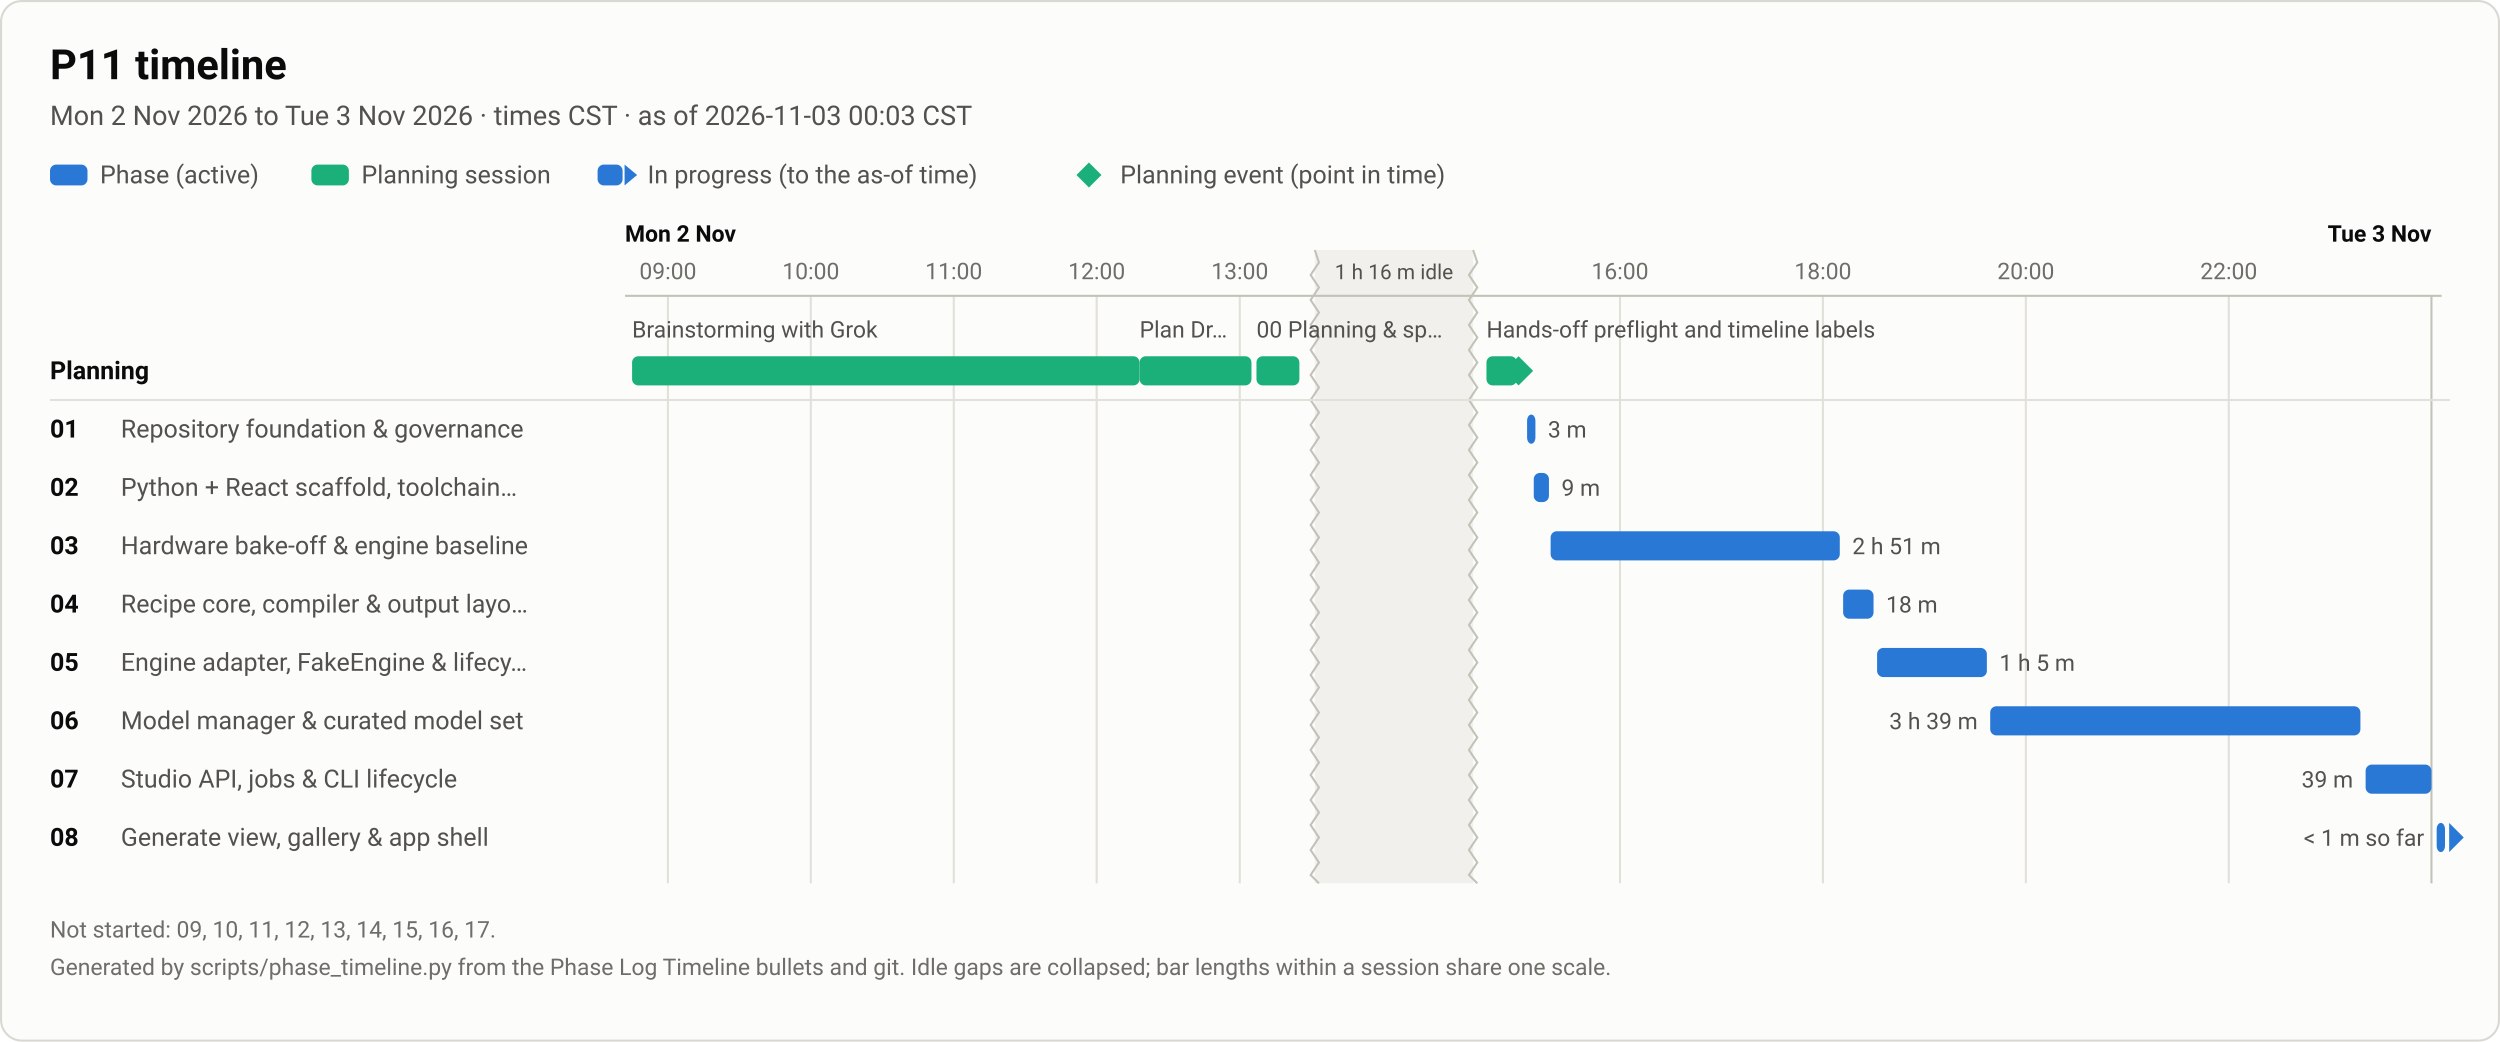
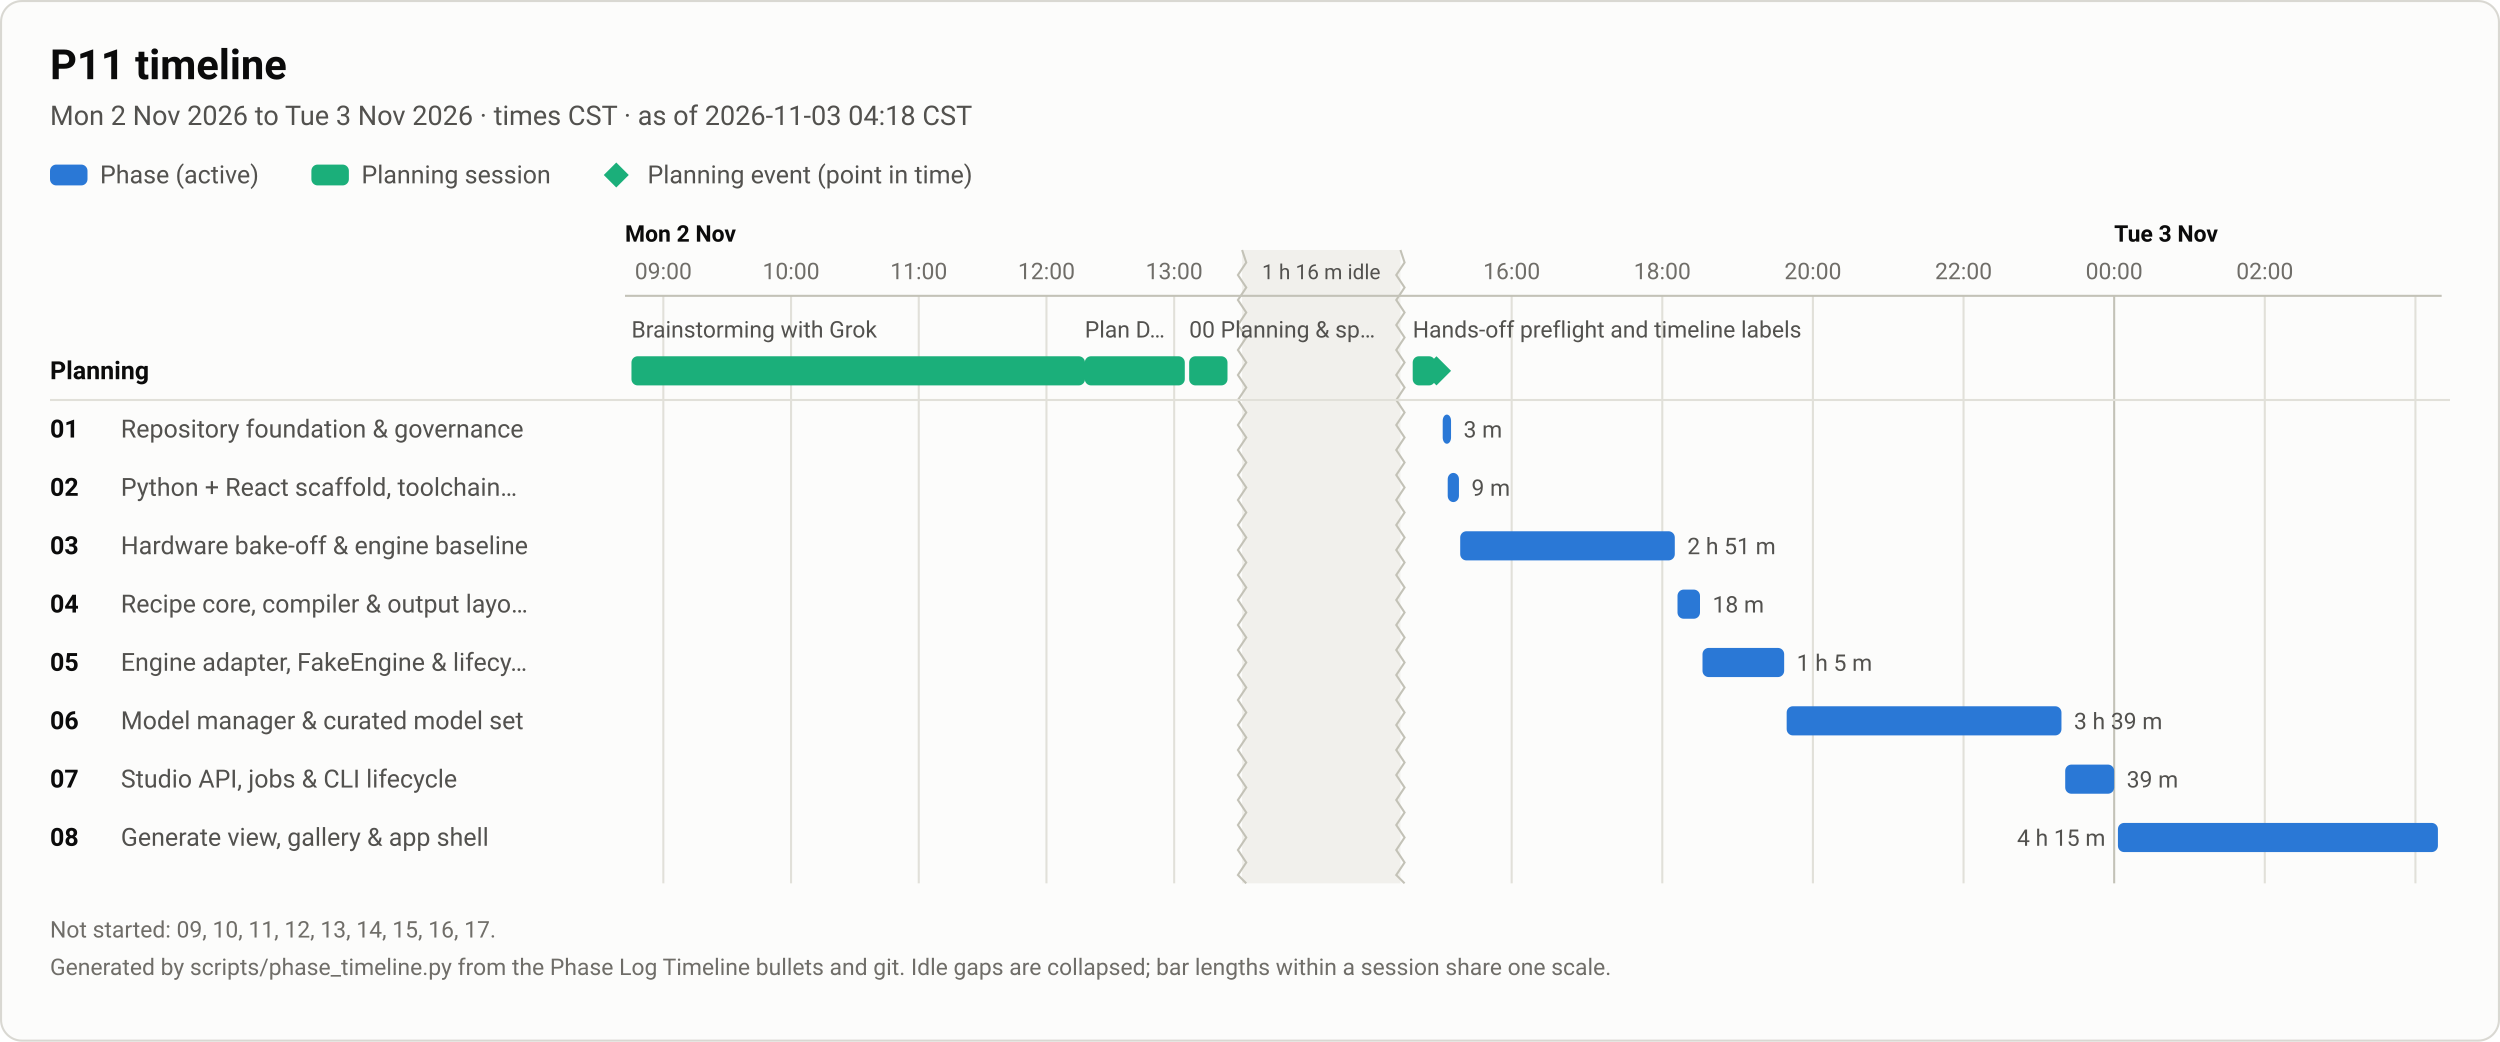
<svg xmlns="http://www.w3.org/2000/svg" width="1200" height="500" viewBox="0 0 1200 500" role="img" aria-labelledby="tl-title tl-desc" font-family="system-ui, -apple-system, &quot;Segoe UI&quot;, Roboto, sans-serif" data-timeline-format="1">
  <style>.card{fill:#fcfcfb;stroke:#d9d8d2}.t1{fill:#0b0b0b}.t2{fill:#52514e}.t3{fill:#6f6d68}.grid{stroke:#e1e0d9}.axis{stroke:#c3c2b7}.brk{fill:#f1f0ec}.brke{stroke:#c3c2b7;fill:none}.ph{fill:#2a78d6}.pl{fill:#1baf7a}.tail{stroke:#2a78d6}.tailpl{stroke:#1baf7a}.hb{fill:#fbe1d6}.hl{stroke:#eb6834}.wo{stroke:#eb6834;fill:none}.ap{stroke:#0b0b0b;fill:none}.sep{stroke:#e1e0d9}text{font-variant-numeric:tabular-nums}@media (prefers-color-scheme: dark){.card{fill:#1a1a19;stroke:#3a3a37}.t1{fill:#f0efec}.t2{fill:#c3c2b7}.t3{fill:#a3a19a}.grid{stroke:#2c2c2a}.axis{stroke:#4a4a46}.brk{fill:#262624}.brke{stroke:#4a4a46;fill:none}.ph{fill:#3987e5}.pl{fill:#199e70}.tail{stroke:#3987e5}.tailpl{stroke:#199e70}.hb{fill:#4a2a1c}.hl{stroke:#d95926}.wo{stroke:#d95926;fill:none}.ap{stroke:#f0efec;fill:none}.sep{stroke:#2c2c2a}}</style>
  <defs>
    <pattern id="tl-hatch" patternUnits="userSpaceOnUse" width="6" height="6" patternTransform="rotate(45)">
      <rect class="hb" width="6" height="6" />
      <line class="hl" x1="1.5" y1="0" x2="1.5" y2="6" stroke-width="2.4" />
    </pattern>
  </defs>
  <rect class="card" x="0.5" y="0.5" width="1199" height="499" rx="10" />
  <text class="t1" x="24" y="38" font-size="20" font-weight="600">P11 timeline</text>
-   <text class="t2" x="24" y="60" font-size="13">Mon 2 Nov 2026 to Tue 3 Nov 2026 · times CST · as of 2026-11-03 00:03 CST</text>
+   <text class="t2" x="24" y="60" font-size="13">Mon 2 Nov 2026 to Tue 3 Nov 2026 · times CST · as of 2026-11-03 04:18 CST</text>
  <rect class="ph" x="24.0" y="79" width="18" height="10" rx="3" />
  <text class="t2" x="48" y="88" font-size="12">Phase (active)</text>
  <rect class="pl" x="149.462" y="79" width="18" height="10" rx="3" />
  <text class="t2" x="173.5" y="88" font-size="12">Planning session</text>
-   <rect class="ph" x="286.848" y="79" width="12" height="10" rx="3" />
-   <path class="ph" d="M299.8 79l6 5l-6 5z" />
-   <text class="t2" x="310.8" y="88" font-size="12">In progress (to the as-of time)</text>
-   <path class="pl" d="M522.7 78l6 6l-6 6l-6-6z" />
-   <text class="t2" x="537.7" y="88" font-size="12">Planning event (point in time)</text>
+   <path class="pl" d="M295.8 78l6 6l-6 6l-6-6z" />
+   <text class="t2" x="310.8" y="88" font-size="12">Planning event (point in time)</text>
  <text class="t1" x="300" y="116" font-size="11" font-weight="600">Mon 2 Nov</text>
-   <line class="grid" x1="320.6" x2="320.6" y1="142" y2="424" stroke-width="1" />
-   <text class="t3" x="320.6" y="134" font-size="11" text-anchor="middle">09:00</text>
-   <line class="grid" x1="389.2" x2="389.2" y1="142" y2="424" stroke-width="1" />
-   <text class="t3" x="389.2" y="134" font-size="11" text-anchor="middle">10:00</text>
-   <line class="grid" x1="457.8" x2="457.8" y1="142" y2="424" stroke-width="1" />
-   <text class="t3" x="457.8" y="134" font-size="11" text-anchor="middle">11:00</text>
-   <line class="grid" x1="526.4" x2="526.4" y1="142" y2="424" stroke-width="1" />
-   <text class="t3" x="526.4" y="134" font-size="11" text-anchor="middle">12:00</text>
-   <line class="grid" x1="595.1" x2="595.1" y1="142" y2="424" stroke-width="1" />
-   <text class="t3" x="595.1" y="134" font-size="11" text-anchor="middle">13:00</text>
-   <rect class="brk" x="631.1" y="120" width="76" height="304" />
-   <path class="brke" stroke-width="1" d="M631.1 120L633.1 126L629.1 132L633.1 138L629.1 144L633.1 150L629.1 156L633.1 162L629.1 168L633.1 174L629.1 180L633.1 186L629.1 192L633.1 198L629.1 204L633.1 210L629.1 216L633.1 222L629.1 228L633.1 234L629.1 240L633.1 246L629.1 252L633.1 258L629.1 264L633.1 270L629.1 276L633.1 282L629.1 288L633.1 294L629.1 300L633.1 306L629.1 312L633.1 318L629.1 324L633.1 330L629.1 336L633.1 342L629.1 348L633.1 354L629.1 360L633.1 366L629.1 372L633.1 378L629.1 384L633.1 390L629.1 396L633.1 402L629.1 408L633.1 414L629.1 420L633.1 424" />
-   <path class="brke" stroke-width="1" d="M707.1 120L709.1 126L705.1 132L709.1 138L705.1 144L709.1 150L705.1 156L709.1 162L705.1 168L709.1 174L705.1 180L709.1 186L705.1 192L709.1 198L705.1 204L709.1 210L705.1 216L709.1 222L705.1 228L709.1 234L705.1 240L709.1 246L705.1 252L709.1 258L705.1 264L709.1 270L705.1 276L709.1 282L705.1 288L709.1 294L705.1 300L709.1 306L705.1 312L709.1 318L705.1 324L709.1 330L705.1 336L709.1 342L705.1 348L709.1 354L705.1 360L709.1 366L705.1 372L709.1 378L705.1 384L709.1 390L705.1 396L709.1 402L705.1 408L709.1 414L705.1 420L709.1 424" />
-   <text class="t2" x="669.1" y="134" font-size="10" text-anchor="middle">1 h 16 m idle</text>
-   <line class="grid" x1="777.6" x2="777.6" y1="142" y2="424" stroke-width="1" />
-   <text class="t3" x="777.6" y="134" font-size="11" text-anchor="middle">16:00</text>
-   <line class="grid" x1="875" x2="875" y1="142" y2="424" stroke-width="1" />
-   <text class="t3" x="875" y="134" font-size="11" text-anchor="middle">18:00</text>
-   <line class="grid" x1="972.4" x2="972.4" y1="142" y2="424" stroke-width="1" />
-   <text class="t3" x="972.4" y="134" font-size="11" text-anchor="middle">20:00</text>
-   <line class="grid" x1="1069.8" x2="1069.8" y1="142" y2="424" stroke-width="1" />
-   <text class="t3" x="1069.8" y="134" font-size="11" text-anchor="middle">22:00</text>
-   <line class="axis" x1="1167.1" x2="1167.1" y1="142" y2="424" stroke-width="1" />
-   <text class="t1" x="1167.1" y="116" font-size="11" font-weight="600" text-anchor="end">Tue 3 Nov</text>
+   <line class="grid" x1="318.4" x2="318.4" y1="142" y2="424" stroke-width="1" />
+   <text class="t3" x="318.4" y="134" font-size="11" text-anchor="middle">09:00</text>
+   <line class="grid" x1="379.7" x2="379.7" y1="142" y2="424" stroke-width="1" />
+   <text class="t3" x="379.7" y="134" font-size="11" text-anchor="middle">10:00</text>
+   <line class="grid" x1="441" x2="441" y1="142" y2="424" stroke-width="1" />
+   <text class="t3" x="441" y="134" font-size="11" text-anchor="middle">11:00</text>
+   <line class="grid" x1="502.3" x2="502.3" y1="142" y2="424" stroke-width="1" />
+   <text class="t3" x="502.3" y="134" font-size="11" text-anchor="middle">12:00</text>
+   <line class="grid" x1="563.6" x2="563.6" y1="142" y2="424" stroke-width="1" />
+   <text class="t3" x="563.6" y="134" font-size="11" text-anchor="middle">13:00</text>
+   <rect class="brk" x="596.2" y="120" width="76" height="304" />
+   <path class="brke" stroke-width="1" d="M596.2 120L598.2 126L594.2 132L598.2 138L594.2 144L598.2 150L594.2 156L598.2 162L594.2 168L598.2 174L594.2 180L598.2 186L594.2 192L598.2 198L594.2 204L598.2 210L594.2 216L598.2 222L594.2 228L598.2 234L594.2 240L598.2 246L594.2 252L598.2 258L594.2 264L598.2 270L594.2 276L598.2 282L594.2 288L598.2 294L594.2 300L598.2 306L594.2 312L598.2 318L594.2 324L598.2 330L594.2 336L598.2 342L594.2 348L598.2 354L594.2 360L598.2 366L594.2 372L598.2 378L594.2 384L598.2 390L594.2 396L598.2 402L594.2 408L598.2 414L594.2 420L598.2 424" />
+   <path class="brke" stroke-width="1" d="M672.2 120L674.2 126L670.2 132L674.2 138L670.2 144L674.2 150L670.2 156L674.2 162L670.2 168L674.2 174L670.2 180L674.2 186L670.2 192L674.2 198L670.2 204L674.2 210L670.2 216L674.2 222L670.2 228L674.2 234L670.2 240L674.2 246L670.2 252L674.2 258L670.2 264L674.2 270L670.2 276L674.2 282L670.2 288L674.2 294L670.2 300L674.2 306L670.2 312L674.2 318L670.2 324L674.2 330L670.2 336L674.2 342L670.2 348L674.2 354L670.2 360L674.2 366L670.2 372L674.2 378L670.2 384L674.2 390L670.2 396L674.2 402L670.2 408L674.2 414L670.2 420L674.2 424" />
+   <text class="t2" x="634.2" y="134" font-size="10" text-anchor="middle">1 h 16 m idle</text>
+   <line class="grid" x1="725.6" x2="725.6" y1="142" y2="424" stroke-width="1" />
+   <text class="t3" x="725.6" y="134" font-size="11" text-anchor="middle">16:00</text>
+   <line class="grid" x1="797.9" x2="797.9" y1="142" y2="424" stroke-width="1" />
+   <text class="t3" x="797.9" y="134" font-size="11" text-anchor="middle">18:00</text>
+   <line class="grid" x1="870.2" x2="870.2" y1="142" y2="424" stroke-width="1" />
+   <text class="t3" x="870.2" y="134" font-size="11" text-anchor="middle">20:00</text>
+   <line class="grid" x1="942.5" x2="942.5" y1="142" y2="424" stroke-width="1" />
+   <text class="t3" x="942.5" y="134" font-size="11" text-anchor="middle">22:00</text>
+   <line class="axis" x1="1014.8" x2="1014.8" y1="142" y2="424" stroke-width="1" />
+   <text class="t3" x="1014.8" y="134" font-size="11" text-anchor="middle">00:00</text>
+   <text class="t1" x="1014.8" y="116" font-size="11" font-weight="600">Tue 3 Nov</text>
+   <line class="grid" x1="1087.1" x2="1087.1" y1="142" y2="424" stroke-width="1" />
+   <text class="t3" x="1087.1" y="134" font-size="11" text-anchor="middle">02:00</text>
+   <line class="grid" x1="1159.4" x2="1159.4" y1="142" y2="424" stroke-width="1" />
  <line class="axis" x1="300" x2="1172" y1="142" y2="142" stroke-width="1" />
  <text class="t1" x="24" y="182" font-size="12" font-weight="600">Planning</text>
  <g id="tl-plan1">
-     <rect class="pl" x="303.4" y="171" width="243.6" height="14" rx="3" />
+     <rect class="pl" x="303.1" y="171" width="217.7" height="14" rx="3" />
  </g>
-   <text class="t2" x="303.4" y="162" font-size="11">Brainstorming with Grok</text>
+   <text class="t2" x="303.1" y="162" font-size="11">Brainstorming with Grok</text>
  <g id="tl-plan2">
-     <rect class="pl" x="547" y="171" width="53.7" height="14" rx="3" />
+     <rect class="pl" x="520.7" y="171" width="48" height="14" rx="3" />
  </g>
-   <text class="t2" x="547" y="162" font-size="11">Plan Dr…</text>
+   <text class="t2" x="520.7" y="162" font-size="11">Plan D…</text>
  <g id="tl-p00">
-     <rect class="pl" x="603.1" y="171" width="20.6" height="14" rx="3" />
+     <rect class="pl" x="570.8" y="171" width="18.4" height="14" rx="3" />
  </g>
-   <text class="t2" x="603.1" y="162" font-size="11">00 Planning &amp; sp…</text>
+   <text class="t2" x="570.8" y="162" font-size="11">00 Planning &amp; sp…</text>
  <g id="tl-plan3">
-     <rect class="pl" x="713.5" y="171" width="14.6" height="14" rx="3" />
+     <rect class="pl" x="678.1" y="171" width="10.8" height="14" rx="3" />
  </g>
-   <text class="t2" x="713.5" y="162" font-size="11">Hands-off preflight and timeline labels</text>
+   <text class="t2" x="678.1" y="162" font-size="11">Hands-off preflight and timeline labels</text>
  <g id="tl-pf-13ee0d5">
-     <path class="pl" d="M728.9 171l7 7l-7 7l-7-7z" />
+     <path class="pl" d="M689.5 171l7 7l-7 7l-7-7z" />
  </g>
  <line class="sep" x1="24" x2="1176" y1="192" y2="192" stroke-width="1" />
  <text class="t1" x="24" y="210" font-size="12" font-weight="600">01</text>
  <text class="t2" x="58" y="210" font-size="12">Repository foundation &amp; governance</text>
  <g id="tl-p01">
-     <rect class="ph" x="733" y="199" width="4" height="14" rx="3" />
+     <rect class="ph" x="692.5" y="199" width="4" height="14" rx="3" />
  </g>
-   <text class="t2" x="743" y="210" font-size="11">3 m</text>
+   <text class="t2" x="702.5" y="210" font-size="11">3 m</text>
  <text class="t1" x="24" y="238" font-size="12" font-weight="600">02</text>
  <text class="t2" x="58" y="238" font-size="12">Python + React scaffold, toolchain…</text>
  <g id="tl-p02">
-     <rect class="ph" x="736.2" y="227" width="7.3" height="14" rx="3" />
+     <rect class="ph" x="694.9" y="227" width="5.4" height="14" rx="3" />
  </g>
-   <text class="t2" x="749.5" y="238" font-size="11">9 m</text>
+   <text class="t2" x="706.3" y="238" font-size="11">9 m</text>
  <text class="t1" x="24" y="266" font-size="12" font-weight="600">03</text>
  <text class="t2" x="58" y="266" font-size="12">Hardware bake-off &amp; engine baseline</text>
  <g id="tl-p03">
-     <rect class="ph" x="744.3" y="255" width="138.8" height="14" rx="3" />
+     <rect class="ph" x="700.9" y="255" width="103" height="14" rx="3" />
  </g>
-   <text class="t2" x="889.1" y="266" font-size="11">2 h 51 m</text>
+   <text class="t2" x="809.9" y="266" font-size="11">2 h 51 m</text>
  <text class="t1" x="24" y="294" font-size="12" font-weight="600">04</text>
  <text class="t2" x="58" y="294" font-size="12">Recipe core, compiler &amp; output layo…</text>
  <g id="tl-p04">
-     <rect class="ph" x="884.7" y="283" width="14.6" height="14" rx="3" />
+     <rect class="ph" x="805.2" y="283" width="10.8" height="14" rx="3" />
  </g>
-   <text class="t2" x="905.3" y="294" font-size="11">18 m</text>
+   <text class="t2" x="822" y="294" font-size="11">18 m</text>
  <text class="t1" x="24" y="322" font-size="12" font-weight="600">05</text>
  <text class="t2" x="58" y="322" font-size="12">Engine adapter, FakeEngine &amp; lifecy…</text>
  <g id="tl-p05">
-     <rect class="ph" x="901" y="311" width="52.7" height="14" rx="3" />
+     <rect class="ph" x="817.2" y="311" width="39.2" height="14" rx="3" />
  </g>
-   <text class="t2" x="959.7" y="322" font-size="11">1 h 5 m</text>
+   <text class="t2" x="862.4" y="322" font-size="11">1 h 5 m</text>
  <text class="t1" x="24" y="350" font-size="12" font-weight="600">06</text>
  <text class="t2" x="58" y="350" font-size="12">Model manager &amp; curated model set</text>
  <g id="tl-p06">
-     <rect class="ph" x="955.3" y="339" width="177.7" height="14" rx="3" />
+     <rect class="ph" x="857.6" y="339" width="131.9" height="14" rx="3" />
  </g>
-   <text class="t2" x="949.3" y="350" font-size="11" text-anchor="end">3 h 39 m</text>
+   <text class="t2" x="995.5" y="350" font-size="11">3 h 39 m</text>
  <text class="t1" x="24" y="378" font-size="12" font-weight="600">07</text>
  <text class="t2" x="58" y="378" font-size="12">Studio API, jobs &amp; CLI lifecycle</text>
  <g id="tl-p07">
-     <rect class="ph" x="1135.5" y="367" width="31.6" height="14" rx="3" />
+     <rect class="ph" x="991.3" y="367" width="23.5" height="14" rx="3" />
  </g>
-   <text class="t2" x="1129.5" y="378" font-size="11" text-anchor="end">39 m</text>
+   <text class="t2" x="1020.8" y="378" font-size="11">39 m</text>
  <text class="t1" x="24" y="406" font-size="12" font-weight="600">08</text>
  <text class="t2" x="58" y="406" font-size="12">Generate view, gallery &amp; app shell</text>
  <g id="tl-p08">
-     <rect class="ph" x="1169.6" y="395" width="4" height="14" rx="3" />
-     <path class="ph" d="M1175.6 395l7 7l-7 7z" />
+     <rect class="ph" x="1016.6" y="395" width="153.6" height="14" rx="3" />
  </g>
-   <text class="t2" x="1163.6" y="406" font-size="11" text-anchor="end">&lt; 1 m so far</text>
+   <text class="t2" x="1010.6" y="406" font-size="11" text-anchor="end">4 h 15 m</text>
  <text class="t3" x="24" y="450" font-size="11">Not started: 09, 10, 11, 12, 13, 14, 15, 16, 17.</text>
  <text class="t3" x="24" y="468" font-size="11">Generated by scripts/phase_timeline.py from the Phase Log Timeline bullets and git. Idle gaps are collapsed; bar lengths within a session share one scale.</text>
</svg>
